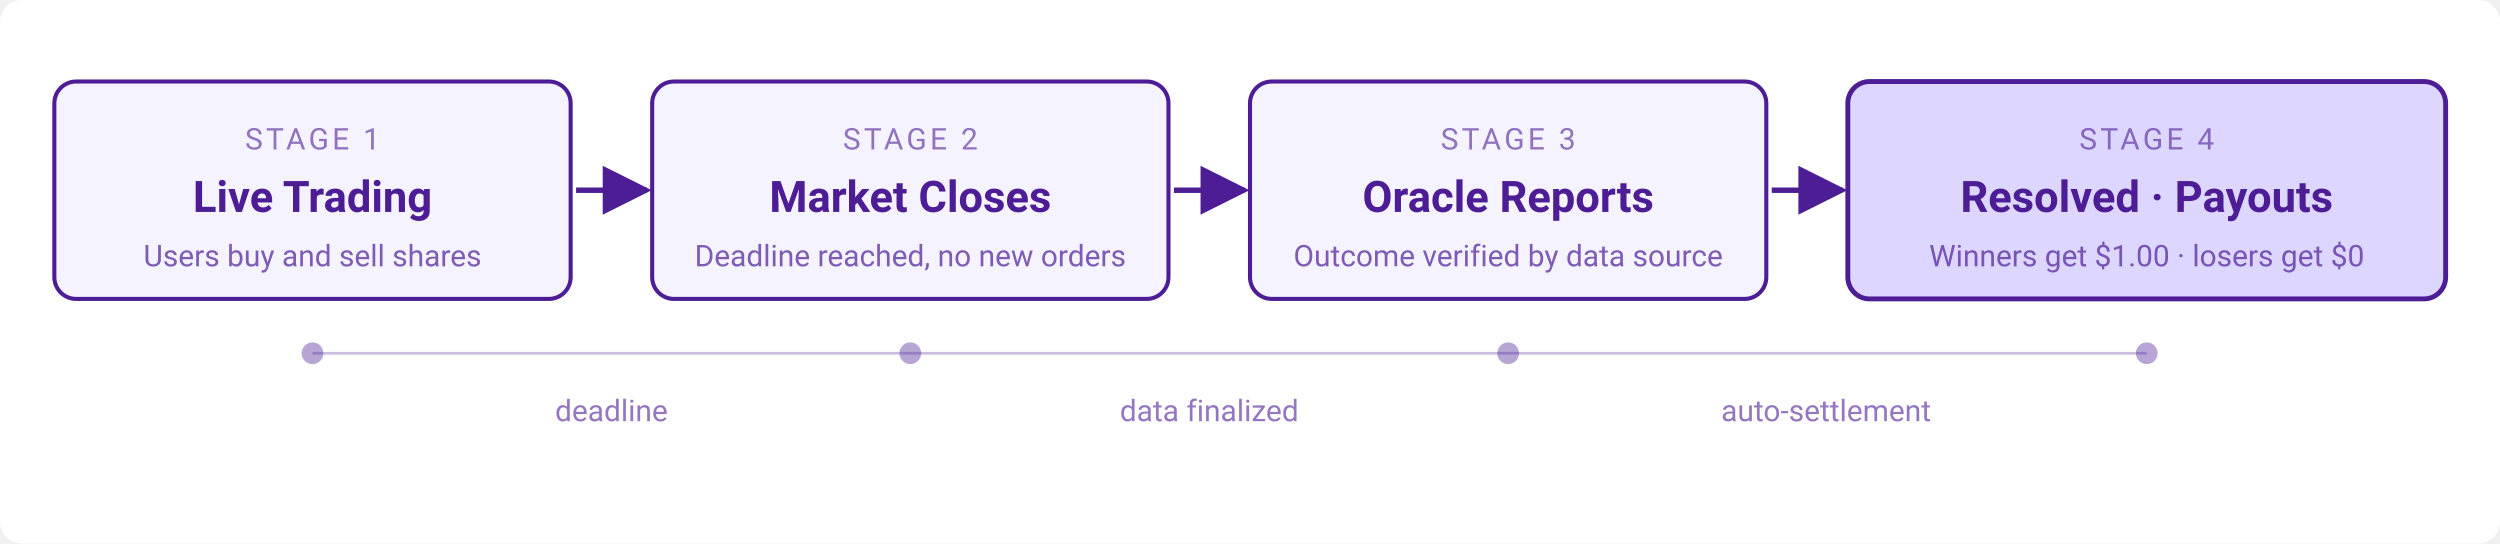
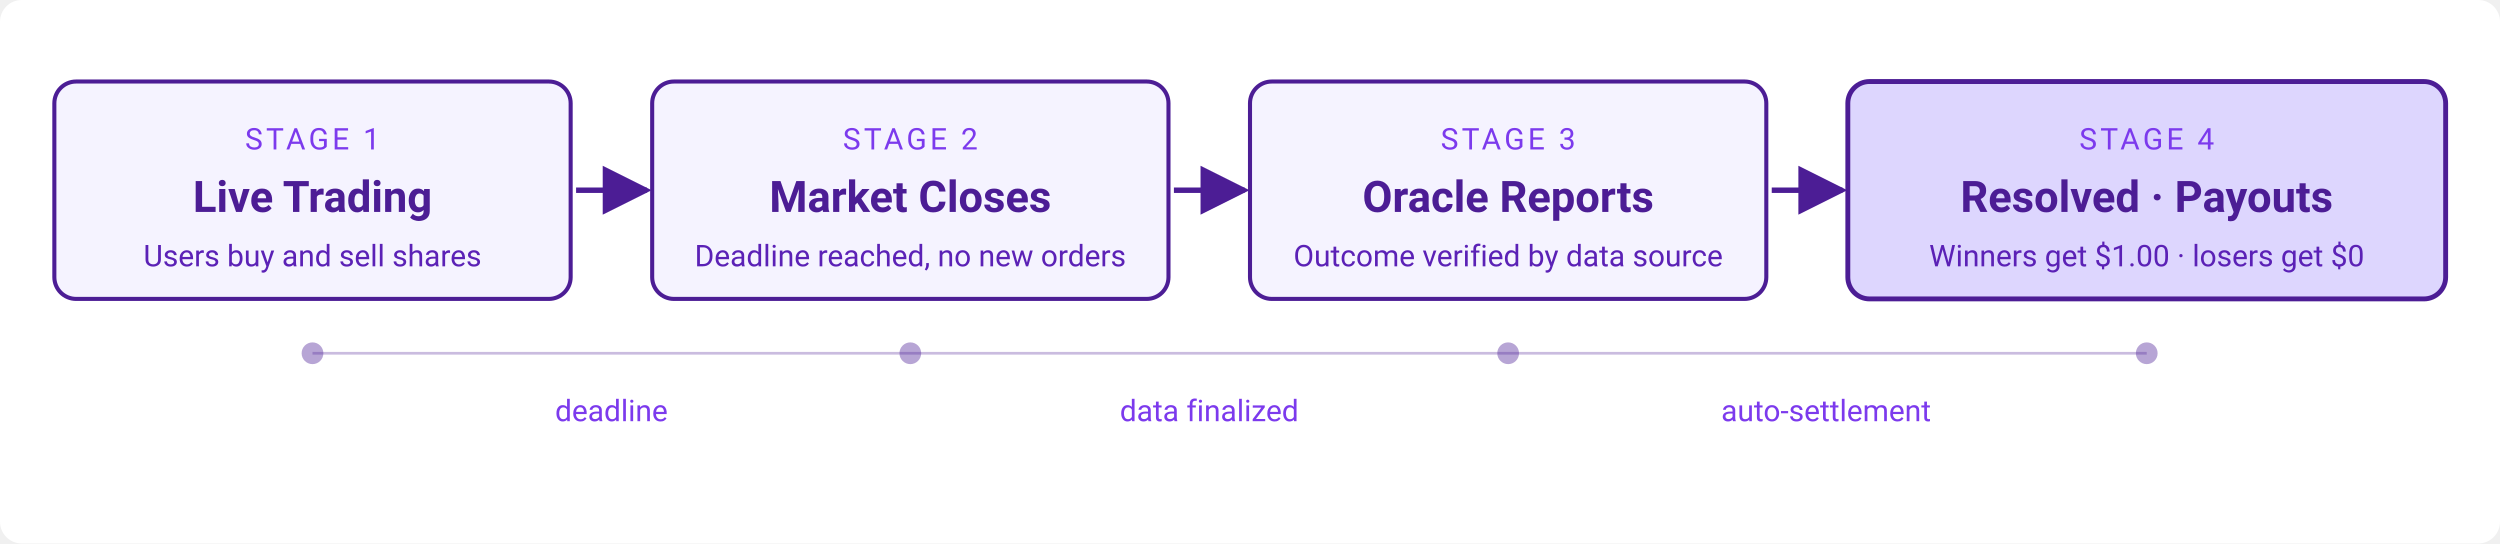
<svg xmlns="http://www.w3.org/2000/svg" viewBox="0 0 920 200" width="920" style="max-width: 920px; background: transparent; font-family: -apple-system, Segoe UI, Roboto, Helvetica Neue, Arial, sans-serif;">
  <rect data-bg="white" x="0.0" y="0.0" width="920.0" height="200.0" fill="#FFFFFF" rx="8" ry="8" />
  <defs>
    <marker id="arr-lc" viewBox="0 0 10 10" refX="9" refY="5" markerUnits="strokeWidth" markerWidth="9" markerHeight="9" orient="auto">
      <path d="M 0 0 L 10 5 L 0 10 z" fill="#4C1D95" />
    </marker>
  </defs>
  <rect x="20" y="30" width="190" height="80" rx="8" fill="#F5F3FF" stroke="#4C1D95" stroke-width="1.5" />
-   <text x="115" y="55" text-anchor="middle" font-size="11" fill="#4C1D95" opacity="0.6" letter-spacing="1.2">STAGE 1</text>
+   <text x="115" y="55" text-anchor="middle" font-size="11" fill="#7C3AED" letter-spacing="1.2">STAGE 1</text>
  <text x="115" y="78" text-anchor="middle" font-size="16" font-weight="700" fill="#4C1D95">Live Trading</text>
-   <text x="115" y="98" text-anchor="middle" font-size="11" fill="#4C1D95" opacity="0.7">Users buy and sell shares</text>
+   <text x="115" y="98" text-anchor="middle" font-size="11" fill="#5B21B6">Users buy and sell shares</text>
  <line x1="212" y1="70" x2="238" y2="70" stroke="#4C1D95" stroke-width="2" marker-end="url(#arr-lc)" />
  <rect x="240" y="30" width="190" height="80" rx="8" fill="#F5F3FF" stroke="#4C1D95" stroke-width="1.5" />
-   <text x="335" y="55" text-anchor="middle" font-size="11" fill="#4C1D95" opacity="0.6" letter-spacing="1.2">STAGE 2</text>
+   <text x="335" y="55" text-anchor="middle" font-size="11" fill="#7C3AED" letter-spacing="1.2">STAGE 2</text>
  <text x="335" y="78" text-anchor="middle" font-size="16" font-weight="700" fill="#4C1D95">Market Closes</text>
-   <text x="335" y="98" text-anchor="middle" font-size="11" fill="#4C1D95" opacity="0.7">Deadline reached, no new orders</text>
+   <text x="335" y="98" text-anchor="middle" font-size="11" fill="#5B21B6">Deadline reached, no new orders</text>
  <line x1="432" y1="70" x2="458" y2="70" stroke="#4C1D95" stroke-width="2" marker-end="url(#arr-lc)" />
  <rect x="460" y="30" width="190" height="80" rx="8" fill="#F5F3FF" stroke="#4C1D95" stroke-width="1.5" />
-   <text x="555" y="55" text-anchor="middle" font-size="11" fill="#4C1D95" opacity="0.6" letter-spacing="1.2">STAGE 3</text>
+   <text x="555" y="55" text-anchor="middle" font-size="11" fill="#7C3AED" letter-spacing="1.2">STAGE 3</text>
  <text x="555" y="78" text-anchor="middle" font-size="16" font-weight="700" fill="#4C1D95">Oracle Reports</text>
-   <text x="555" y="98" text-anchor="middle" font-size="11" fill="#4C1D95" opacity="0.7">Outcome verified by data source</text>
+   <text x="555" y="98" text-anchor="middle" font-size="11" fill="#5B21B6">Outcome verified by data source</text>
  <line x1="652" y1="70" x2="678" y2="70" stroke="#4C1D95" stroke-width="2" marker-end="url(#arr-lc)" />
  <rect x="680" y="30" width="220" height="80" rx="8" fill="#DDD6FE" stroke="#4C1D95" stroke-width="1.8" />
-   <text x="790" y="55" text-anchor="middle" font-size="11" fill="#4C1D95" opacity="0.6" letter-spacing="1.2">STAGE 4</text>
+   <text x="790" y="55" text-anchor="middle" font-size="11" fill="#7C3AED" letter-spacing="1.2">STAGE 4</text>
  <text x="790" y="78" text-anchor="middle" font-size="16" font-weight="700" fill="#4C1D95">Resolved · Payouts</text>
-   <text x="790" y="98" text-anchor="middle" font-size="11" fill="#4C1D95" opacity="0.7">Winners get $1.00 · losers get $0</text>
+   <text x="790" y="98" text-anchor="middle" font-size="11" fill="#5B21B6">Winners get $1.00 · losers get $0</text>
  <line x1="115" y1="130" x2="790" y2="130" stroke="#4C1D95" stroke-width="1" opacity="0.3" />
  <circle cx="115" cy="130" r="4" fill="#4C1D95" opacity="0.4" />
  <circle cx="335" cy="130" r="4" fill="#4C1D95" opacity="0.4" />
  <circle cx="555" cy="130" r="4" fill="#4C1D95" opacity="0.4" />
  <circle cx="790" cy="130" r="4" fill="#4C1D95" opacity="0.4" />
-   <text x="225" y="155" text-anchor="middle" font-size="11" fill="#4C1D95" opacity="0.6">deadline</text>
-   <text x="445" y="155" text-anchor="middle" font-size="11" fill="#4C1D95" opacity="0.6">data finalized</text>
-   <text x="672" y="155" text-anchor="middle" font-size="11" fill="#4C1D95" opacity="0.6">auto-settlement</text>
+   <text x="225" y="155" text-anchor="middle" font-size="11" fill="#7C3AED">deadline</text>
+   <text x="445" y="155" text-anchor="middle" font-size="11" fill="#7C3AED">data finalized</text>
+   <text x="672" y="155" text-anchor="middle" font-size="11" fill="#7C3AED">auto-settlement</text>
</svg>
